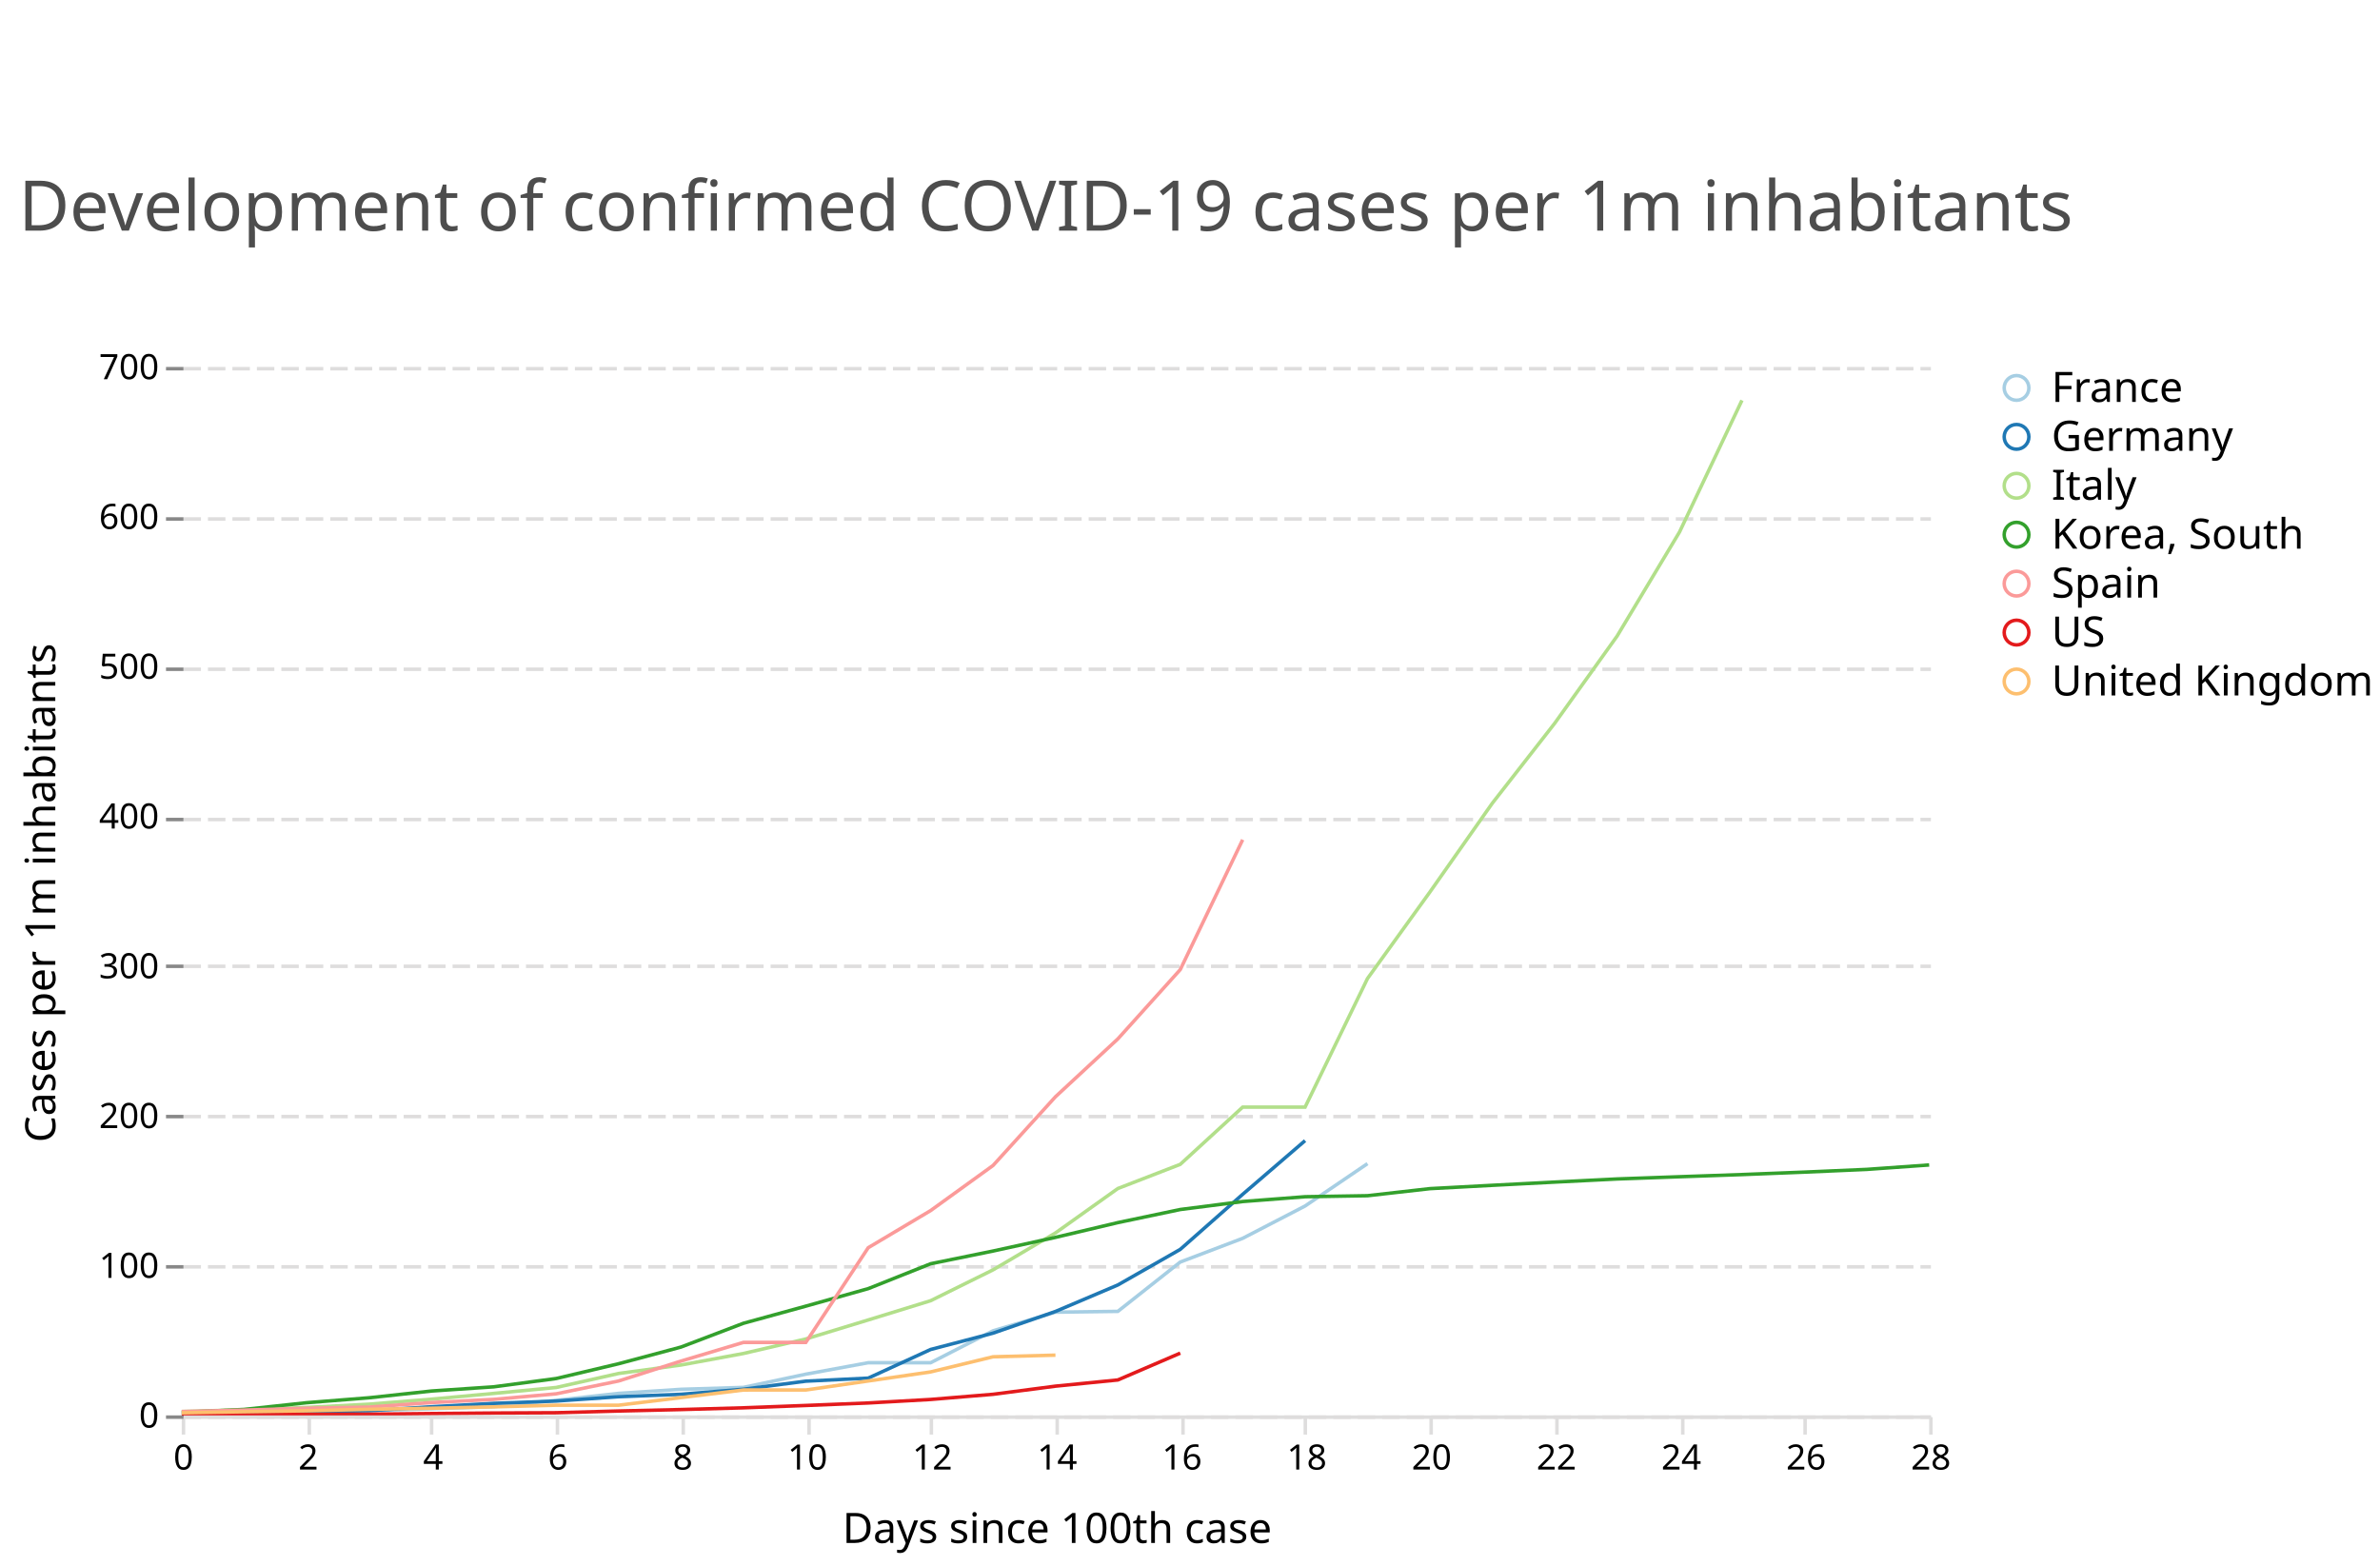
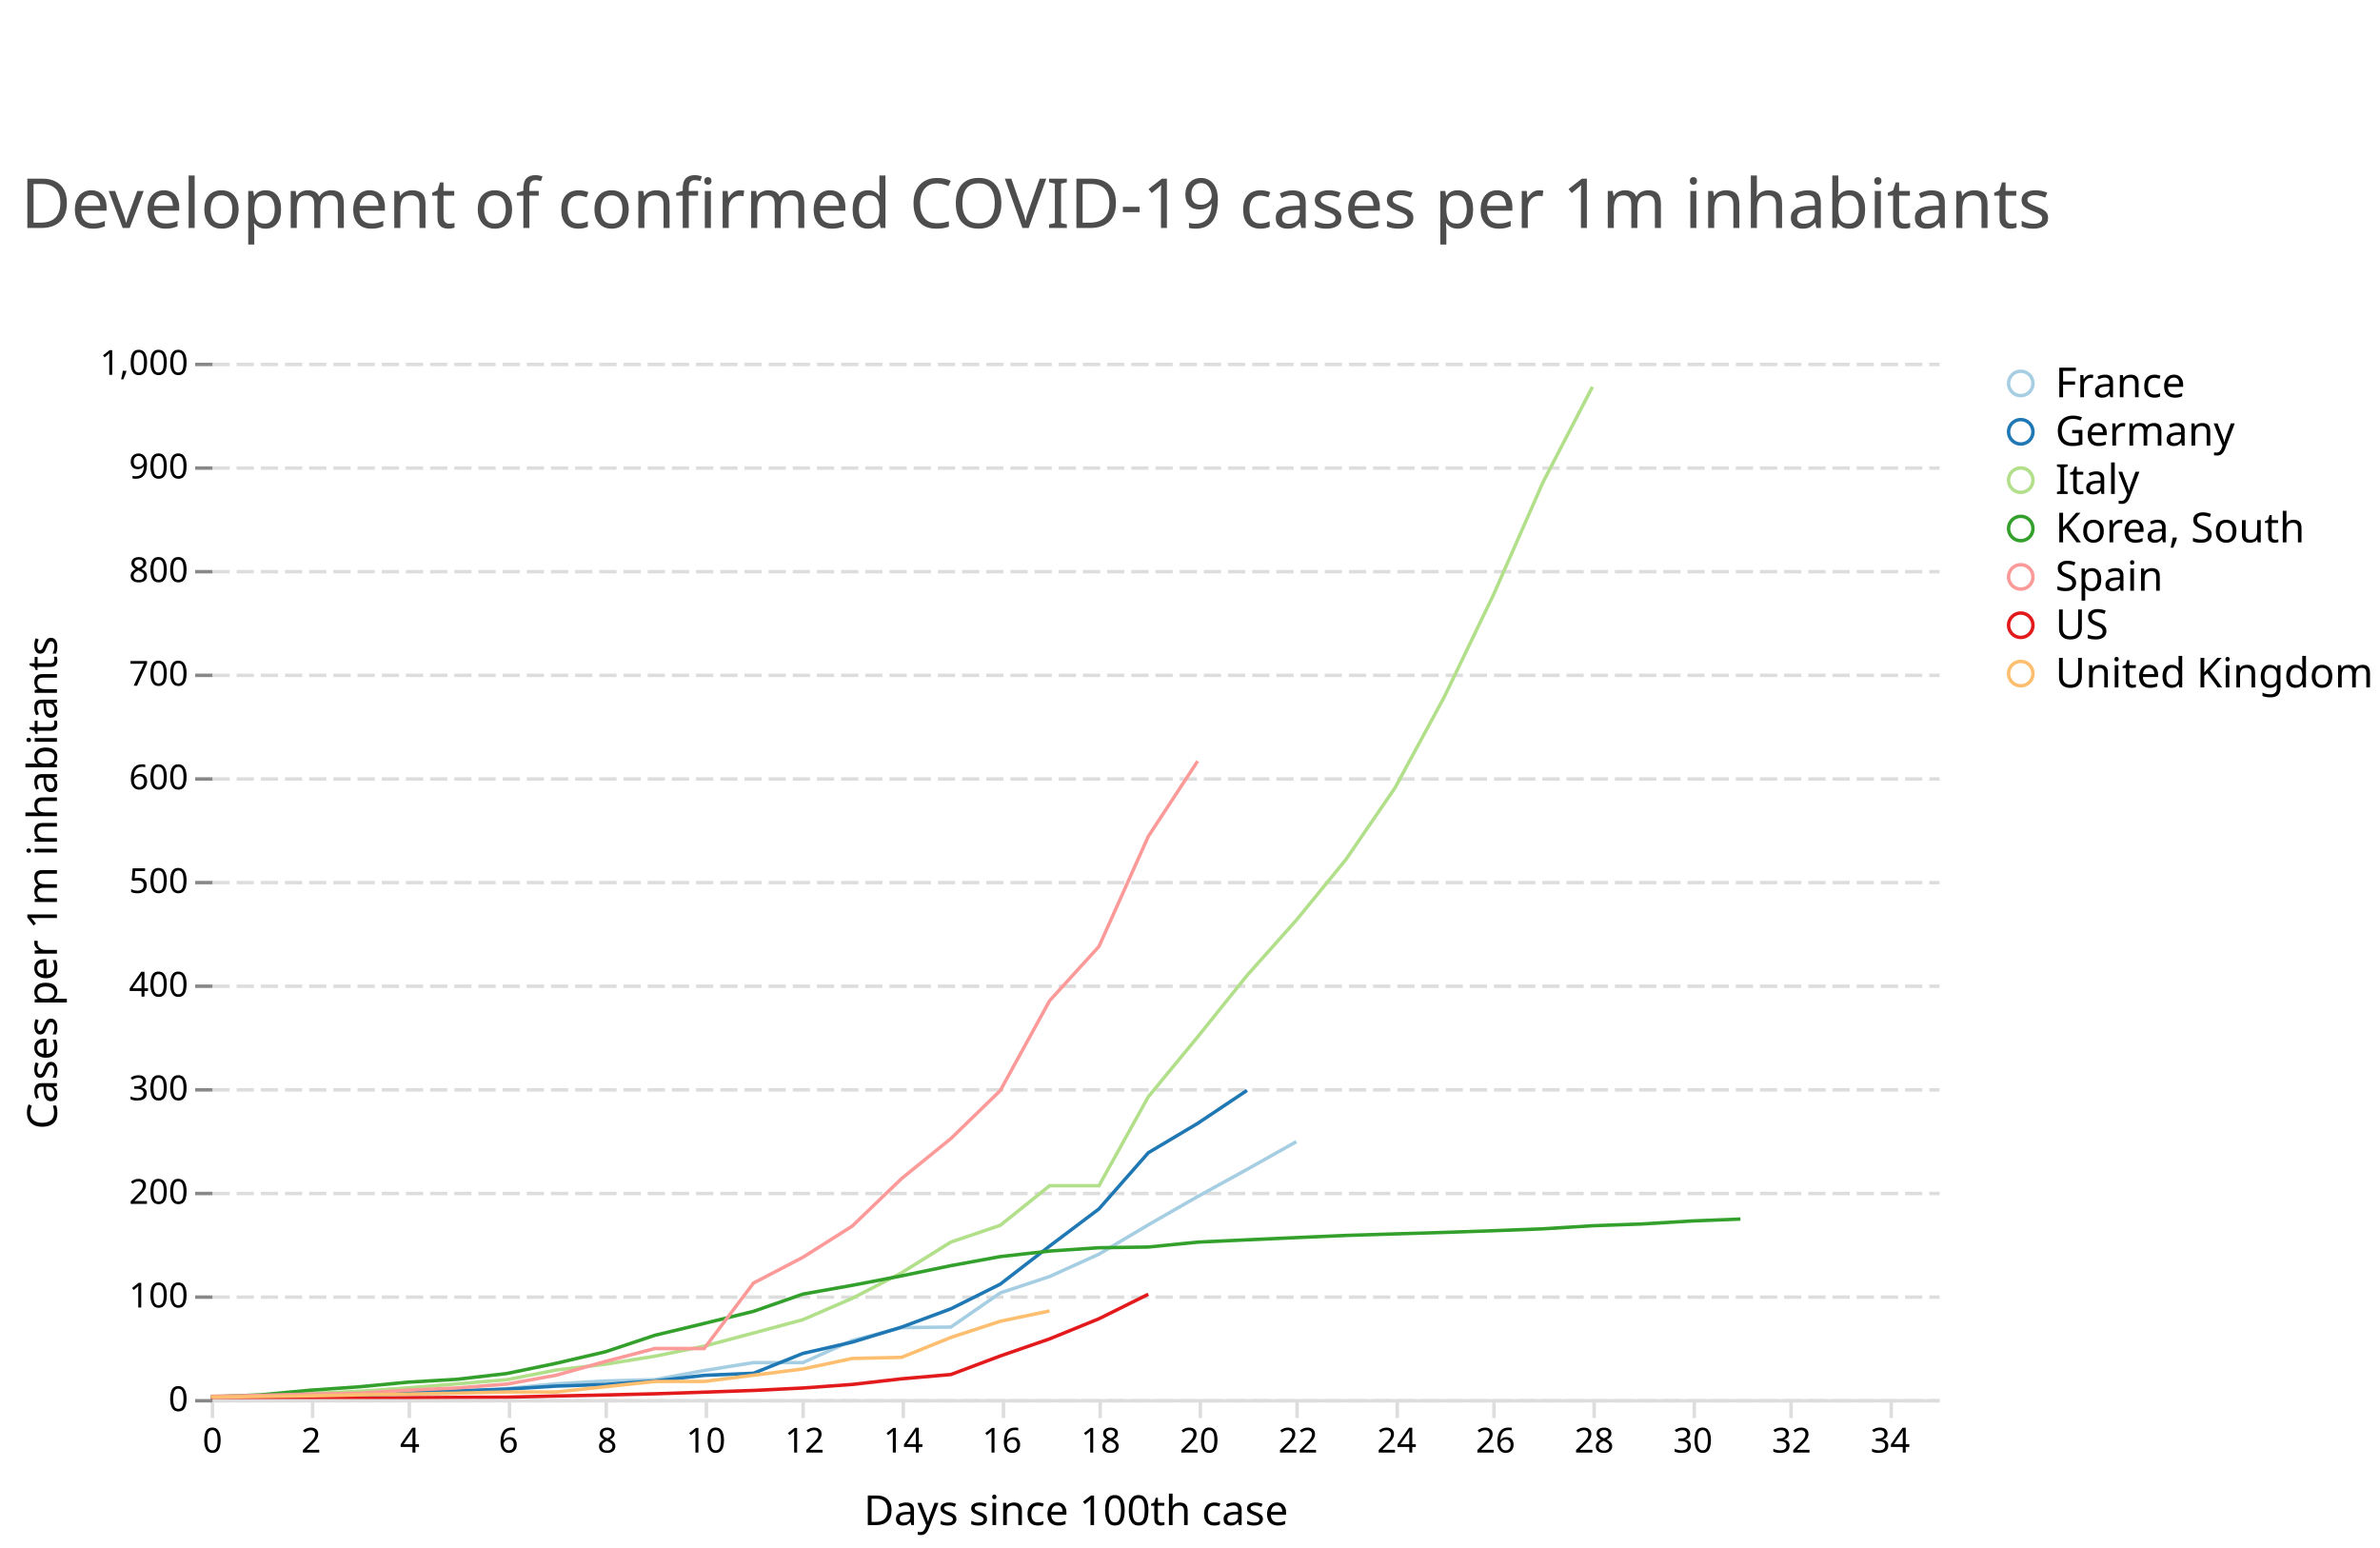
- <svg xmlns="http://www.w3.org/2000/svg" class="marks" width="1021.5" height="672" viewBox="0 0 681 448" version="1.1">
-   <g transform="translate(52,105)">
+ <svg xmlns="http://www.w3.org/2000/svg" class="marks" width="1033.5" height="672" viewBox="0 0 689 448" version="1.1">
+   <g transform="translate(61,105)">
    <g class="mark-group role-frame root">
      <g transform="translate(0,0)">
        <path class="background" d="M0,0h500v300h-500Z" style="fill: none; stroke: #ddd; stroke-width: 0;" />
        <g>
          <g class="mark-group role-axis">
            <g transform="translate(0.5,0.5)">
              <path class="background" d="M0,0h0v0h0Z" style="pointer-events: none; fill: none;" />
              <g>
                <g class="mark-rule role-axis-grid" style="pointer-events: none;">
                  <line transform="translate(0,300)" x2="500" y2="0" style="fill: none; stroke: #DEDDDD; stroke-width: 1; stroke-dasharray: 5,2; opacity: 1;" />
-                   <line transform="translate(0,257)" x2="500" y2="0" style="fill: none; stroke: #DEDDDD; stroke-width: 1; stroke-dasharray: 5,2; opacity: 1;" />
-                   <line transform="translate(0,214)" x2="500" y2="0" style="fill: none; stroke: #DEDDDD; stroke-width: 1; stroke-dasharray: 5,2; opacity: 1;" />
-                   <line transform="translate(0,171)" x2="500" y2="0" style="fill: none; stroke: #DEDDDD; stroke-width: 1; stroke-dasharray: 5,2; opacity: 1;" />
-                   <line transform="translate(0,129)" x2="500" y2="0" style="fill: none; stroke: #DEDDDD; stroke-width: 1; stroke-dasharray: 5,2; opacity: 1;" />
-                   <line transform="translate(0,86)" x2="500" y2="0" style="fill: none; stroke: #DEDDDD; stroke-width: 1; stroke-dasharray: 5,2; opacity: 1;" />
-                   <line transform="translate(0,43)" x2="500" y2="0" style="fill: none; stroke: #DEDDDD; stroke-width: 1; stroke-dasharray: 5,2; opacity: 1;" />
+                   <line transform="translate(0,270)" x2="500" y2="0" style="fill: none; stroke: #DEDDDD; stroke-width: 1; stroke-dasharray: 5,2; opacity: 1;" />
+                   <line transform="translate(0,240)" x2="500" y2="0" style="fill: none; stroke: #DEDDDD; stroke-width: 1; stroke-dasharray: 5,2; opacity: 1;" />
+                   <line transform="translate(0,210)" x2="500" y2="0" style="fill: none; stroke: #DEDDDD; stroke-width: 1; stroke-dasharray: 5,2; opacity: 1;" />
+                   <line transform="translate(0,180)" x2="500" y2="0" style="fill: none; stroke: #DEDDDD; stroke-width: 1; stroke-dasharray: 5,2; opacity: 1;" />
+                   <line transform="translate(0,150)" x2="500" y2="0" style="fill: none; stroke: #DEDDDD; stroke-width: 1; stroke-dasharray: 5,2; opacity: 1;" />
+                   <line transform="translate(0,120)" x2="500" y2="0" style="fill: none; stroke: #DEDDDD; stroke-width: 1; stroke-dasharray: 5,2; opacity: 1;" />
+                   <line transform="translate(0,90)" x2="500" y2="0" style="fill: none; stroke: #DEDDDD; stroke-width: 1; stroke-dasharray: 5,2; opacity: 1;" />
+                   <line transform="translate(0,60)" x2="500" y2="0" style="fill: none; stroke: #DEDDDD; stroke-width: 1; stroke-dasharray: 5,2; opacity: 1;" />
+                   <line transform="translate(0,30)" x2="500" y2="0" style="fill: none; stroke: #DEDDDD; stroke-width: 1; stroke-dasharray: 5,2; opacity: 1;" />
                  <line transform="translate(0,0)" x2="500" y2="0" style="fill: none; stroke: #DEDDDD; stroke-width: 1; stroke-dasharray: 5,2; opacity: 1;" />
                </g>
              </g>
              <path class="foreground" d="" style="pointer-events: none; display: none; fill: none;" />
            </g>
          </g>
          <g class="mark-group role-scope pathgroup">
            <g transform="translate(0,0)">
              <path class="background" d="M0,0h500v300h-500Z" style="fill: none;" />
              <g>
                <g class="mark-line role-mark marks">
-                   <path d="M0,299.342L17.857,299.145L35.714,298.743L53.571,298.658L71.429,298.105L89.286,297.499L107.143,295.683L125,293.703L142.857,292.538L160.714,291.992L178.571,288.208L196.429,284.931L214.286,284.931L232.143,275.798L250,270.474L267.857,270.237L285.714,256.123L303.571,249.338L321.429,240.087L339.286,227.966" style="fill: none; stroke: #a6cee3; stroke-width: 1;" />
-                 </g>
-               </g>
-               <path class="foreground" d="" style="display: none; fill: none;" />
-             </g>
-             <g transform="translate(0,0)">
-               <path class="background" d="M0,0h500v300h-500Z" style="fill: none;" />
-               <g>
-                 <g class="mark-line role-mark marks">
-                   <path d="M0,299.333L17.857,299.184L35.714,298.994L53.571,298.656L71.429,297.527L89.286,296.562L107.143,295.9L125,294.663L142.857,293.965L160.714,292.523L178.571,290.209L196.429,289.337L214.286,281.142L232.143,276.472L250,270.263L267.857,262.683L285.714,252.497L303.571,236.743L321.429,221.385" style="fill: none; stroke: #1f78b4; stroke-width: 1;" />
-                 </g>
-               </g>
-               <path class="foreground" d="" style="display: none; fill: none;" />
-             </g>
-             <g transform="translate(0,0)">
-               <path class="background" d="M0,0h500v300h-500Z" style="fill: none;" />
-               <g>
-                 <g class="mark-line role-mark marks">
-                   <path d="M0,298.903L17.857,298.379L35.714,297.721L53.571,296.794L71.429,295.364L89.286,293.715L107.143,292.016L125,288.01L142.857,285.589L160.714,282.291L178.571,278.136L196.429,272.693L214.286,267.187L232.143,258.36L250,247.8L267.857,235.081L285.714,228.166L303.571,211.794L321.429,211.794L339.286,175.003L357.143,150.251L375,124.842L392.857,101.958L410.714,77.002L428.571,47.225L446.429,9.556" style="fill: none; stroke: #b2df8a; stroke-width: 1;" />
-                 </g>
-               </g>
-               <path class="foreground" d="" style="display: none; fill: none;" />
-             </g>
-             <g transform="translate(0,0)">
-               <path class="background" d="M0,0h500v300h-500Z" style="fill: none;" />
-               <g>
-                 <g class="mark-line role-mark marks">
-                   <path d="M0,299.13L17.857,298.293L35.714,296.377L53.571,294.963L71.429,293.031L89.286,291.826L107.143,289.45L125,285.225L142.857,280.448L160.714,273.646L178.571,268.743L196.429,263.732L214.286,256.612L232.143,252.972L250,249.065L267.857,244.84L285.714,241.092L303.571,238.808L321.429,237.436L339.286,237.143L357.143,235.119L375,234.165L392.857,233.244L410.714,232.349L428.571,231.713L446.429,231.094L464.286,230.392L482.143,229.613L500,228.342" style="fill: none; stroke: #33a02c; stroke-width: 1;" />
-                 </g>
-               </g>
-               <path class="foreground" d="" style="display: none; fill: none;" />
-             </g>
-             <g transform="translate(0,0)">
-               <path class="background" d="M0,0h500v300h-500Z" style="fill: none;" />
-               <g>
-                 <g class="mark-line role-mark marks">
-                   <path d="M0,298.9L17.857,298.487L35.714,297.964L53.571,297.625L71.429,296.332L89.286,295.415L107.143,293.829L125,290.161L142.857,284.457L160.714,279.12L178.571,279.12L196.429,252.023L214.286,241.395L232.143,228.493L250,208.833L267.857,192.272L285.714,172.447L303.571,135.281" style="fill: none; stroke: #fb9a99; stroke-width: 1;" />
-                 </g>
-               </g>
-               <path class="foreground" d="" style="display: none; fill: none;" />
-             </g>
-             <g transform="translate(0,0)">
-               <path class="background" d="M0,0h500v300h-500Z" style="fill: none;" />
-               <g>
-                 <g class="mark-line role-mark marks">
-                   <path d="M0,299.846L17.857,299.806L35.714,299.717L53.571,299.659L71.429,299.476L89.286,299.325L107.143,299.241L125,298.751L142.857,298.332L160.714,297.834L178.571,297.162L196.429,296.448L214.286,295.443L232.143,293.967L250,291.637L267.857,289.863L285.714,282.187" style="fill: none; stroke: #e31a1c; stroke-width: 1;" />
-                 </g>
-               </g>
-               <path class="foreground" d="" style="display: none; fill: none;" />
-             </g>
-             <g transform="translate(0,0)">
-               <path class="background" d="M0,0h500v300h-500Z" style="fill: none;" />
-               <g>
-                 <g class="mark-line role-mark marks">
-                   <path d="M0,299.264L17.857,298.959L35.714,298.686L53.571,298.261L71.429,297.956L89.286,297.563L107.143,297.087L125,297.087L142.857,294.91L160.714,292.74L178.571,292.733L196.429,290.157L214.286,287.561L232.143,283.233L250,282.763" style="fill: none; stroke: #fdbf6f; stroke-width: 1;" />
+                   <path d="M0,299.539L14.286,299.401L28.571,299.12L42.857,299.06L57.143,298.673L71.429,298.25L85.714,296.978L100,295.592L114.286,294.777L128.571,294.394L142.857,291.746L157.143,289.452L171.429,289.452L185.714,283.058L200,279.332L214.286,279.166L228.571,269.286L242.857,264.537L257.143,258.061L271.429,249.576L285.714,241.382L300,233.528L314.286,225.49" style="fill: none; stroke: #a6cee3; stroke-width: 1;" />
+                 </g>
+               </g>
+               <path class="foreground" d="" style="display: none; fill: none;" />
+             </g>
+             <g transform="translate(0,0)">
+               <path class="background" d="M0,0h500v300h-500Z" style="fill: none;" />
+               <g>
+                 <g class="mark-line role-mark marks">
+                   <path d="M0,299.533L14.286,299.429L28.571,299.296L42.857,299.059L57.143,298.269L71.429,297.593L85.714,297.13L100,296.264L114.286,295.776L128.571,294.766L142.857,293.146L157.143,292.536L171.429,286.799L185.714,283.53L200,279.184L214.286,273.878L228.571,266.748L242.857,255.72L257.143,244.969L271.429,228.704L285.714,220.209L300,210.654" style="fill: none; stroke: #1f78b4; stroke-width: 1;" />
+                 </g>
+               </g>
+               <path class="foreground" d="" style="display: none; fill: none;" />
+             </g>
+             <g transform="translate(0,0)">
+               <path class="background" d="M0,0h500v300h-500Z" style="fill: none;" />
+               <g>
+                 <g class="mark-line role-mark marks">
+                   <path d="M0,299.232L14.286,298.865L28.571,298.405L42.857,297.756L57.143,296.755L71.429,295.6L85.714,294.411L100,291.607L114.286,289.912L128.571,287.604L142.857,284.695L157.143,280.885L171.429,277.031L185.714,270.852L200,263.46L214.286,254.557L228.571,249.716L242.857,238.256L257.143,238.256L271.429,212.502L285.714,195.176L300,177.389L314.286,161.371L328.571,143.901L342.857,123.057L357.143,96.689L371.429,67.031L385.714,34.544L400,6.996" style="fill: none; stroke: #b2df8a; stroke-width: 1;" />
+                 </g>
+               </g>
+               <path class="foreground" d="" style="display: none; fill: none;" />
+             </g>
+             <g transform="translate(0,0)">
+               <path class="background" d="M0,0h500v300h-500Z" style="fill: none;" />
+               <g>
+                 <g class="mark-line role-mark marks">
+                   <path d="M0,299.391L14.286,298.805L28.571,297.464L42.857,296.474L57.143,295.122L71.429,294.278L85.714,292.615L100,289.657L114.286,286.313L128.571,281.552L142.857,278.12L157.143,274.612L171.429,269.628L185.714,267.081L200,264.346L214.286,261.388L228.571,258.765L242.857,257.166L257.143,256.205L271.429,256L285.714,254.583L300,253.915L314.286,253.271L328.571,252.645L342.857,252.199L357.143,251.766L371.429,251.274L385.714,250.729L400,249.839L414.286,249.33L428.571,248.469L442.857,247.895" style="fill: none; stroke: #33a02c; stroke-width: 1;" />
+                 </g>
+               </g>
+               <path class="foreground" d="" style="display: none; fill: none;" />
+             </g>
+             <g transform="translate(0,0)">
+               <path class="background" d="M0,0h500v300h-500Z" style="fill: none;" />
+               <g>
+                 <g class="mark-line role-mark marks">
+                   <path d="M0,299.23L14.286,298.941L28.571,298.575L42.857,298.337L57.143,297.432L71.429,296.791L85.714,295.68L100,293.112L114.286,289.12L128.571,285.384L142.857,285.384L157.143,266.416L171.429,258.977L185.714,249.945L200,236.183L214.286,224.59L228.571,210.713L242.857,184.697L257.143,168.99L271.429,137.126L285.714,115.34" style="fill: none; stroke: #fb9a99; stroke-width: 1;" />
+                 </g>
+               </g>
+               <path class="foreground" d="" style="display: none; fill: none;" />
+             </g>
+             <g transform="translate(0,0)">
+               <path class="background" d="M0,0h500v300h-500Z" style="fill: none;" />
+               <g>
+                 <g class="mark-line role-mark marks">
+                   <path d="M0,299.892L14.286,299.864L28.571,299.802L42.857,299.761L57.143,299.634L71.429,299.528L85.714,299.468L100,299.126L114.286,298.832L128.571,298.484L142.857,298.013L157.143,297.514L171.429,296.81L185.714,295.777L200,294.146L214.286,292.904L228.571,287.531L242.857,282.587L257.143,276.762L271.429,269.667" style="fill: none; stroke: #e31a1c; stroke-width: 1;" />
+                 </g>
+               </g>
+               <path class="foreground" d="" style="display: none; fill: none;" />
+             </g>
+             <g transform="translate(0,0)">
+               <path class="background" d="M0,0h500v300h-500Z" style="fill: none;" />
+               <g>
+                 <g class="mark-line role-mark marks">
+                   <path d="M0,299.485L14.286,299.271L28.571,299.08L42.857,298.783L57.143,298.57L71.429,298.294L85.714,297.961L100,297.961L114.286,296.437L128.571,294.918L142.857,294.913L157.143,293.11L171.429,291.293L185.714,288.263L200,287.934L214.286,282.168L228.571,277.49L242.857,274.496" style="fill: none; stroke: #fdbf6f; stroke-width: 1;" />
                </g>
              </g>
              <path class="foreground" d="" style="display: none; fill: none;" />
            </g>
          </g>
          <g class="mark-group role-legend">
-             <g transform="translate(519,0)">
+             <g transform="translate(518,0)">
              <path class="background" d="M0,0h105v96h-105Z" style="pointer-events: none; fill: none;" />
              <g>
                <g class="mark-group role-legend-entry">
                  <g transform="translate(0,0)">
                    <path class="background" d="M0,0h0v0h0Z" style="pointer-events: none; fill: none;" />
                    <g>
                      <g class="mark-group role-scope">
                        <g transform="translate(0,0)">
                          <path class="background" d="M0,0h104.224v12h-104.224Z" style="pointer-events: none; fill: none; opacity: 1;" />
                          <g>
                            <g class="mark-symbol role-legend-symbol" style="pointer-events: none;">
                              <path transform="translate(6,6)" d="M3.536,0A3.536,3.536,0,1,1,-3.536,0A3.536,3.536,0,1,1,3.536,0" style="fill: none; stroke: #a6cee3; stroke-width: 1; opacity: 1;" />
                            </g>
                            <g class="mark-text role-legend-label" style="pointer-events: none;">
                              <text text-anchor="start" transform="translate(16,10)" style="font-family: Avenir; font-size: 12px; fill: #000; opacity: 1;">France</text>
                            </g>
                          </g>
                          <path class="foreground" d="" style="pointer-events: none; display: none; fill: none;" />
                        </g>
                        <g transform="translate(0,14)">
                          <path class="background" d="M0,0h104.224v12h-104.224Z" style="pointer-events: none; fill: none; opacity: 1;" />
                          <g>
                            <g class="mark-symbol role-legend-symbol" style="pointer-events: none;">
                              <path transform="translate(6,6)" d="M3.536,0A3.536,3.536,0,1,1,-3.536,0A3.536,3.536,0,1,1,3.536,0" style="fill: none; stroke: #1f78b4; stroke-width: 1; opacity: 1;" />
                            </g>
                            <g class="mark-text role-legend-label" style="pointer-events: none;">
                              <text text-anchor="start" transform="translate(16,10)" style="font-family: Avenir; font-size: 12px; fill: #000; opacity: 1;">Germany</text>
                            </g>
                          </g>
                          <path class="foreground" d="" style="pointer-events: none; display: none; fill: none;" />
                        </g>
                        <g transform="translate(0,28)">
                          <path class="background" d="M0,0h104.224v12h-104.224Z" style="pointer-events: none; fill: none; opacity: 1;" />
                          <g>
                            <g class="mark-symbol role-legend-symbol" style="pointer-events: none;">
                              <path transform="translate(6,6)" d="M3.536,0A3.536,3.536,0,1,1,-3.536,0A3.536,3.536,0,1,1,3.536,0" style="fill: none; stroke: #b2df8a; stroke-width: 1; opacity: 1;" />
                            </g>
                            <g class="mark-text role-legend-label" style="pointer-events: none;">
                              <text text-anchor="start" transform="translate(16,10)" style="font-family: Avenir; font-size: 12px; fill: #000; opacity: 1;">Italy</text>
                            </g>
                          </g>
                          <path class="foreground" d="" style="pointer-events: none; display: none; fill: none;" />
                        </g>
                        <g transform="translate(0,42)">
                          <path class="background" d="M0,0h104.224v12h-104.224Z" style="pointer-events: none; fill: none; opacity: 1;" />
                          <g>
                            <g class="mark-symbol role-legend-symbol" style="pointer-events: none;">
                              <path transform="translate(6,6)" d="M3.536,0A3.536,3.536,0,1,1,-3.536,0A3.536,3.536,0,1,1,3.536,0" style="fill: none; stroke: #33a02c; stroke-width: 1; opacity: 1;" />
                            </g>
                            <g class="mark-text role-legend-label" style="pointer-events: none;">
                              <text text-anchor="start" transform="translate(16,10)" style="font-family: Avenir; font-size: 12px; fill: #000; opacity: 1;">Korea, South</text>
                            </g>
                          </g>
                          <path class="foreground" d="" style="pointer-events: none; display: none; fill: none;" />
                        </g>
                        <g transform="translate(0,56)">
                          <path class="background" d="M0,0h104.224v12h-104.224Z" style="pointer-events: none; fill: none; opacity: 1;" />
                          <g>
                            <g class="mark-symbol role-legend-symbol" style="pointer-events: none;">
                              <path transform="translate(6,6)" d="M3.536,0A3.536,3.536,0,1,1,-3.536,0A3.536,3.536,0,1,1,3.536,0" style="fill: none; stroke: #fb9a99; stroke-width: 1; opacity: 1;" />
                            </g>
                            <g class="mark-text role-legend-label" style="pointer-events: none;">
                              <text text-anchor="start" transform="translate(16,10)" style="font-family: Avenir; font-size: 12px; fill: #000; opacity: 1;">Spain</text>
                            </g>
                          </g>
                          <path class="foreground" d="" style="pointer-events: none; display: none; fill: none;" />
                        </g>
                        <g transform="translate(0,70)">
                          <path class="background" d="M0,0h104.224v12h-104.224Z" style="pointer-events: none; fill: none; opacity: 1;" />
                          <g>
                            <g class="mark-symbol role-legend-symbol" style="pointer-events: none;">
                              <path transform="translate(6,6)" d="M3.536,0A3.536,3.536,0,1,1,-3.536,0A3.536,3.536,0,1,1,3.536,0" style="fill: none; stroke: #e31a1c; stroke-width: 1; opacity: 1;" />
                            </g>
                            <g class="mark-text role-legend-label" style="pointer-events: none;">
                              <text text-anchor="start" transform="translate(16,10)" style="font-family: Avenir; font-size: 12px; fill: #000; opacity: 1;">US</text>
                            </g>
                          </g>
                          <path class="foreground" d="" style="pointer-events: none; display: none; fill: none;" />
                        </g>
                        <g transform="translate(0,84)">
                          <path class="background" d="M0,0h104.224v12h-104.224Z" style="pointer-events: none; fill: none; opacity: 1;" />
                          <g>
                            <g class="mark-symbol role-legend-symbol" style="pointer-events: none;">
                              <path transform="translate(6,6)" d="M3.536,0A3.536,3.536,0,1,1,-3.536,0A3.536,3.536,0,1,1,3.536,0" style="fill: none; stroke: #fdbf6f; stroke-width: 1; opacity: 1;" />
                            </g>
                            <g class="mark-text role-legend-label" style="pointer-events: none;">
                              <text text-anchor="start" transform="translate(16,10)" style="font-family: Avenir; font-size: 12px; fill: #000; opacity: 1;">United Kingdom</text>
                            </g>
                          </g>
                          <path class="foreground" d="" style="pointer-events: none; display: none; fill: none;" />
                        </g>
                      </g>
                    </g>
                    <path class="foreground" d="" style="pointer-events: none; display: none; fill: none;" />
                  </g>
                </g>
              </g>
              <path class="foreground" d="" style="pointer-events: none; display: none; fill: none;" />
            </g>
          </g>
          <g class="mark-group role-title">
-             <g transform="translate(-46.67999,-55)">
+             <g transform="translate(-55.01999,-55)">
              <path class="background" d="M0,0h0v0h0Z" style="pointer-events: none; fill: none;" />
              <g>
                <g class="mark-text role-title-text" style="pointer-events: none;">
                  <text text-anchor="start" transform="translate(0,16)" style="font-family: Avenir; font-size: 20px; font-weight: 300; fill: #4d4d4d; opacity: 1;">Development of confirmed COVID-19 cases per 1m inhabitants</text>
                </g>
              </g>
              <path class="foreground" d="" style="pointer-events: none; display: none; fill: none;" />
            </g>
          </g>
          <g class="mark-group role-axis">
            <g transform="translate(0.5,300.5)">
              <path class="background" d="M0,0h0v0h0Z" style="pointer-events: none; fill: none;" />
              <g>
                <g class="mark-rule role-axis-tick" style="pointer-events: none;">
                  <line transform="translate(0,0)" x2="0" y2="5" style="fill: none; stroke: #DEDDDD; stroke-width: 1; opacity: 1;" />
-                   <line transform="translate(36,0)" x2="0" y2="5" style="fill: none; stroke: #DEDDDD; stroke-width: 1; opacity: 1;" />
-                   <line transform="translate(71,0)" x2="0" y2="5" style="fill: none; stroke: #DEDDDD; stroke-width: 1; opacity: 1;" />
-                   <line transform="translate(107,0)" x2="0" y2="5" style="fill: none; stroke: #DEDDDD; stroke-width: 1; opacity: 1;" />
+                   <line transform="translate(29,0)" x2="0" y2="5" style="fill: none; stroke: #DEDDDD; stroke-width: 1; opacity: 1;" />
+                   <line transform="translate(57,0)" x2="0" y2="5" style="fill: none; stroke: #DEDDDD; stroke-width: 1; opacity: 1;" />
+                   <line transform="translate(86,0)" x2="0" y2="5" style="fill: none; stroke: #DEDDDD; stroke-width: 1; opacity: 1;" />
+                   <line transform="translate(114,0)" x2="0" y2="5" style="fill: none; stroke: #DEDDDD; stroke-width: 1; opacity: 1;" />
                  <line transform="translate(143,0)" x2="0" y2="5" style="fill: none; stroke: #DEDDDD; stroke-width: 1; opacity: 1;" />
-                   <line transform="translate(179,0)" x2="0" y2="5" style="fill: none; stroke: #DEDDDD; stroke-width: 1; opacity: 1;" />
-                   <line transform="translate(214,0)" x2="0" y2="5" style="fill: none; stroke: #DEDDDD; stroke-width: 1; opacity: 1;" />
-                   <line transform="translate(250,0)" x2="0" y2="5" style="fill: none; stroke: #DEDDDD; stroke-width: 1; opacity: 1;" />
+                   <line transform="translate(171,0)" x2="0" y2="5" style="fill: none; stroke: #DEDDDD; stroke-width: 1; opacity: 1;" />
+                   <line transform="translate(200,0)" x2="0" y2="5" style="fill: none; stroke: #DEDDDD; stroke-width: 1; opacity: 1;" />
+                   <line transform="translate(229,0)" x2="0" y2="5" style="fill: none; stroke: #DEDDDD; stroke-width: 1; opacity: 1;" />
+                   <line transform="translate(257,0)" x2="0" y2="5" style="fill: none; stroke: #DEDDDD; stroke-width: 1; opacity: 1;" />
                  <line transform="translate(286,0)" x2="0" y2="5" style="fill: none; stroke: #DEDDDD; stroke-width: 1; opacity: 1;" />
-                   <line transform="translate(321,0)" x2="0" y2="5" style="fill: none; stroke: #DEDDDD; stroke-width: 1; opacity: 1;" />
-                   <line transform="translate(357,0)" x2="0" y2="5" style="fill: none; stroke: #DEDDDD; stroke-width: 1; opacity: 1;" />
-                   <line transform="translate(393,0)" x2="0" y2="5" style="fill: none; stroke: #DEDDDD; stroke-width: 1; opacity: 1;" />
+                   <line transform="translate(314,0)" x2="0" y2="5" style="fill: none; stroke: #DEDDDD; stroke-width: 1; opacity: 1;" />
+                   <line transform="translate(343,0)" x2="0" y2="5" style="fill: none; stroke: #DEDDDD; stroke-width: 1; opacity: 1;" />
+                   <line transform="translate(371,0)" x2="0" y2="5" style="fill: none; stroke: #DEDDDD; stroke-width: 1; opacity: 1;" />
+                   <line transform="translate(400,0)" x2="0" y2="5" style="fill: none; stroke: #DEDDDD; stroke-width: 1; opacity: 1;" />
                  <line transform="translate(429,0)" x2="0" y2="5" style="fill: none; stroke: #DEDDDD; stroke-width: 1; opacity: 1;" />
-                   <line transform="translate(464,0)" x2="0" y2="5" style="fill: none; stroke: #DEDDDD; stroke-width: 1; opacity: 1;" />
-                   <line transform="translate(500,0)" x2="0" y2="5" style="fill: none; stroke: #DEDDDD; stroke-width: 1; opacity: 1;" />
+                   <line transform="translate(457,0)" x2="0" y2="5" style="fill: none; stroke: #DEDDDD; stroke-width: 1; opacity: 1;" />
+                   <line transform="translate(486,0)" x2="0" y2="5" style="fill: none; stroke: #DEDDDD; stroke-width: 1; opacity: 1;" />
                </g>
                <g class="mark-text role-axis-label" style="pointer-events: none;">
                  <text text-anchor="middle" transform="translate(0,15)" style="font-family: Avenir; font-size: 10px; fill: #000; opacity: 1;">0</text>
-                   <text text-anchor="middle" transform="translate(35.71429,15)" style="font-family: Avenir; font-size: 10px; fill: #000; opacity: 1;">2</text>
-                   <text text-anchor="middle" transform="translate(71.42857,15)" style="font-family: Avenir; font-size: 10px; fill: #000; opacity: 1;">4</text>
-                   <text text-anchor="middle" transform="translate(107.1429,15)" style="font-family: Avenir; font-size: 10px; fill: #000; opacity: 1;">6</text>
-                   <text text-anchor="middle" transform="translate(142.8571,15)" style="font-family: Avenir; font-size: 10px; fill: #000; opacity: 1;">8</text>
-                   <text text-anchor="middle" transform="translate(178.5714,15)" style="font-family: Avenir; font-size: 10px; fill: #000; opacity: 1;">10</text>
-                   <text text-anchor="middle" transform="translate(214.2857,15)" style="font-family: Avenir; font-size: 10px; fill: #000; opacity: 1;">12</text>
-                   <text text-anchor="middle" transform="translate(250,15)" style="font-family: Avenir; font-size: 10px; fill: #000; opacity: 1;">14</text>
-                   <text text-anchor="middle" transform="translate(285.7143,15)" style="font-family: Avenir; font-size: 10px; fill: #000; opacity: 1;">16</text>
-                   <text text-anchor="middle" transform="translate(321.4286,15)" style="font-family: Avenir; font-size: 10px; fill: #000; opacity: 1;">18</text>
-                   <text text-anchor="middle" transform="translate(357.1429,15)" style="font-family: Avenir; font-size: 10px; fill: #000; opacity: 1;">20</text>
-                   <text text-anchor="middle" transform="translate(392.8571,15)" style="font-family: Avenir; font-size: 10px; fill: #000; opacity: 1;">22</text>
-                   <text text-anchor="middle" transform="translate(428.5714,15)" style="font-family: Avenir; font-size: 10px; fill: #000; opacity: 1;">24</text>
-                   <text text-anchor="middle" transform="translate(464.2857,15)" style="font-family: Avenir; font-size: 10px; fill: #000; opacity: 1;">26</text>
-                   <text text-anchor="middle" transform="translate(500,15)" style="font-family: Avenir; font-size: 10px; fill: #000; opacity: 1;">28</text>
+                   <text text-anchor="middle" transform="translate(28.57143,15)" style="font-family: Avenir; font-size: 10px; fill: #000; opacity: 1;">2</text>
+                   <text text-anchor="middle" transform="translate(57.14286,15)" style="font-family: Avenir; font-size: 10px; fill: #000; opacity: 1;">4</text>
+                   <text text-anchor="middle" transform="translate(85.71429,15)" style="font-family: Avenir; font-size: 10px; fill: #000; opacity: 1;">6</text>
+                   <text text-anchor="middle" transform="translate(114.2857,15)" style="font-family: Avenir; font-size: 10px; fill: #000; opacity: 1;">8</text>
+                   <text text-anchor="middle" transform="translate(142.8571,15)" style="font-family: Avenir; font-size: 10px; fill: #000; opacity: 1;">10</text>
+                   <text text-anchor="middle" transform="translate(171.4286,15)" style="font-family: Avenir; font-size: 10px; fill: #000; opacity: 1;">12</text>
+                   <text text-anchor="middle" transform="translate(200,15)" style="font-family: Avenir; font-size: 10px; fill: #000; opacity: 1;">14</text>
+                   <text text-anchor="middle" transform="translate(228.5714,15)" style="font-family: Avenir; font-size: 10px; fill: #000; opacity: 1;">16</text>
+                   <text text-anchor="middle" transform="translate(257.1429,15)" style="font-family: Avenir; font-size: 10px; fill: #000; opacity: 1;">18</text>
+                   <text text-anchor="middle" transform="translate(285.7143,15)" style="font-family: Avenir; font-size: 10px; fill: #000; opacity: 1;">20</text>
+                   <text text-anchor="middle" transform="translate(314.2857,15)" style="font-family: Avenir; font-size: 10px; fill: #000; opacity: 1;">22</text>
+                   <text text-anchor="middle" transform="translate(342.8571,15)" style="font-family: Avenir; font-size: 10px; fill: #000; opacity: 1;">24</text>
+                   <text text-anchor="middle" transform="translate(371.4286,15)" style="font-family: Avenir; font-size: 10px; fill: #000; opacity: 1;">26</text>
+                   <text text-anchor="middle" transform="translate(400,15)" style="font-family: Avenir; font-size: 10px; fill: #000; opacity: 1;">28</text>
+                   <text text-anchor="middle" transform="translate(428.5714,15)" style="font-family: Avenir; font-size: 10px; fill: #000; opacity: 1;">30</text>
+                   <text text-anchor="middle" transform="translate(457.1429,15)" style="font-family: Avenir; font-size: 10px; fill: #000; opacity: 1;">32</text>
+                   <text text-anchor="middle" transform="translate(485.7143,15)" style="font-family: Avenir; font-size: 10px; fill: #000; opacity: 1;">34</text>
                </g>
                <g class="mark-rule role-axis-domain" style="pointer-events: none;">
                  <line transform="translate(0,0)" x2="500" y2="0" style="fill: none; stroke: #DEDDDD; stroke-width: 1; stroke-dashoffset: 10; opacity: 1;" />
                </g>
                <g class="mark-text role-axis-title" style="pointer-events: none;">
                  <text text-anchor="middle" transform="translate(250,36)" style="font-family: Avenir; font-size: 12px; font-weight: 400; fill: #000; opacity: 1;">Days since 100th case</text>
                </g>
              </g>
              <path class="foreground" d="" style="pointer-events: none; display: none; fill: none;" />
            </g>
          </g>
          <g class="mark-group role-axis">
            <g transform="translate(0.5,0.5)">
              <path class="background" d="M0,0h0v0h0Z" style="pointer-events: none; fill: none;" />
              <g>
                <g class="mark-rule role-axis-tick" style="pointer-events: none;">
                  <line transform="translate(0,300)" x2="-5" y2="0" style="fill: none; stroke: #888; stroke-width: 1; opacity: 1;" />
-                   <line transform="translate(0,257)" x2="-5" y2="0" style="fill: none; stroke: #888; stroke-width: 1; opacity: 1;" />
-                   <line transform="translate(0,214)" x2="-5" y2="0" style="fill: none; stroke: #888; stroke-width: 1; opacity: 1;" />
-                   <line transform="translate(0,171)" x2="-5" y2="0" style="fill: none; stroke: #888; stroke-width: 1; opacity: 1;" />
-                   <line transform="translate(0,129)" x2="-5" y2="0" style="fill: none; stroke: #888; stroke-width: 1; opacity: 1;" />
-                   <line transform="translate(0,86)" x2="-5" y2="0" style="fill: none; stroke: #888; stroke-width: 1; opacity: 1;" />
-                   <line transform="translate(0,43)" x2="-5" y2="0" style="fill: none; stroke: #888; stroke-width: 1; opacity: 1;" />
+                   <line transform="translate(0,270)" x2="-5" y2="0" style="fill: none; stroke: #888; stroke-width: 1; opacity: 1;" />
+                   <line transform="translate(0,240)" x2="-5" y2="0" style="fill: none; stroke: #888; stroke-width: 1; opacity: 1;" />
+                   <line transform="translate(0,210)" x2="-5" y2="0" style="fill: none; stroke: #888; stroke-width: 1; opacity: 1;" />
+                   <line transform="translate(0,180)" x2="-5" y2="0" style="fill: none; stroke: #888; stroke-width: 1; opacity: 1;" />
+                   <line transform="translate(0,150)" x2="-5" y2="0" style="fill: none; stroke: #888; stroke-width: 1; opacity: 1;" />
+                   <line transform="translate(0,120)" x2="-5" y2="0" style="fill: none; stroke: #888; stroke-width: 1; opacity: 1;" />
+                   <line transform="translate(0,90)" x2="-5" y2="0" style="fill: none; stroke: #888; stroke-width: 1; opacity: 1;" />
+                   <line transform="translate(0,60)" x2="-5" y2="0" style="fill: none; stroke: #888; stroke-width: 1; opacity: 1;" />
+                   <line transform="translate(0,30)" x2="-5" y2="0" style="fill: none; stroke: #888; stroke-width: 1; opacity: 1;" />
                  <line transform="translate(0,0)" x2="-5" y2="0" style="fill: none; stroke: #888; stroke-width: 1; opacity: 1;" />
                </g>
                <g class="mark-text role-axis-label" style="pointer-events: none;">
                  <text text-anchor="end" transform="translate(-7,303)" style="font-family: Avenir; font-size: 10px; fill: #000; opacity: 1;">0</text>
-                   <text text-anchor="end" transform="translate(-7,260.1429)" style="font-family: Avenir; font-size: 10px; fill: #000; opacity: 1;">100</text>
-                   <text text-anchor="end" transform="translate(-7,217.2857)" style="font-family: Avenir; font-size: 10px; fill: #000; opacity: 1;">200</text>
-                   <text text-anchor="end" transform="translate(-7,174.4286)" style="font-family: Avenir; font-size: 10px; fill: #000; opacity: 1;">300</text>
-                   <text text-anchor="end" transform="translate(-7,131.5714)" style="font-family: Avenir; font-size: 10px; fill: #000; opacity: 1;">400</text>
-                   <text text-anchor="end" transform="translate(-7,88.71429)" style="font-family: Avenir; font-size: 10px; fill: #000; opacity: 1;">500</text>
-                   <text text-anchor="end" transform="translate(-7,45.85714)" style="font-family: Avenir; font-size: 10px; fill: #000; opacity: 1;">600</text>
-                   <text text-anchor="end" transform="translate(-7,3)" style="font-family: Avenir; font-size: 10px; fill: #000; opacity: 1;">700</text>
+                   <text text-anchor="end" transform="translate(-7,273)" style="font-family: Avenir; font-size: 10px; fill: #000; opacity: 1;">100</text>
+                   <text text-anchor="end" transform="translate(-7,243)" style="font-family: Avenir; font-size: 10px; fill: #000; opacity: 1;">200</text>
+                   <text text-anchor="end" transform="translate(-7,213)" style="font-family: Avenir; font-size: 10px; fill: #000; opacity: 1;">300</text>
+                   <text text-anchor="end" transform="translate(-7,183)" style="font-family: Avenir; font-size: 10px; fill: #000; opacity: 1;">400</text>
+                   <text text-anchor="end" transform="translate(-7,153)" style="font-family: Avenir; font-size: 10px; fill: #000; opacity: 1;">500</text>
+                   <text text-anchor="end" transform="translate(-7,123)" style="font-family: Avenir; font-size: 10px; fill: #000; opacity: 1;">600</text>
+                   <text text-anchor="end" transform="translate(-7,93)" style="font-family: Avenir; font-size: 10px; fill: #000; opacity: 1;">700</text>
+                   <text text-anchor="end" transform="translate(-7,63)" style="font-family: Avenir; font-size: 10px; fill: #000; opacity: 1;">800</text>
+                   <text text-anchor="end" transform="translate(-7,33)" style="font-family: Avenir; font-size: 10px; fill: #000; opacity: 1;">900</text>
+                   <text text-anchor="end" transform="translate(-7,3)" style="font-family: Avenir; font-size: 10px; fill: #000; opacity: 1;">1,000</text>
                </g>
                <g class="mark-text role-axis-title" style="pointer-events: none;">
-                   <text text-anchor="middle" transform="translate(-33.67999,150) rotate(-90) translate(0,-3)" style="font-family: Avenir; font-size: 12px; font-weight: 400; fill: #000; opacity: 1;">Cases per 1m inhabitants</text>
+                   <text text-anchor="middle" transform="translate(-42.01999,150) rotate(-90) translate(0,-3)" style="font-family: Avenir; font-size: 12px; font-weight: 400; fill: #000; opacity: 1;">Cases per 1m inhabitants</text>
                </g>
              </g>
              <path class="foreground" d="" style="pointer-events: none; display: none; fill: none;" />
            </g>
          </g>
        </g>
        <path class="foreground" d="" style="display: none; fill: none;" />
      </g>
    </g>
  </g>
</svg>
